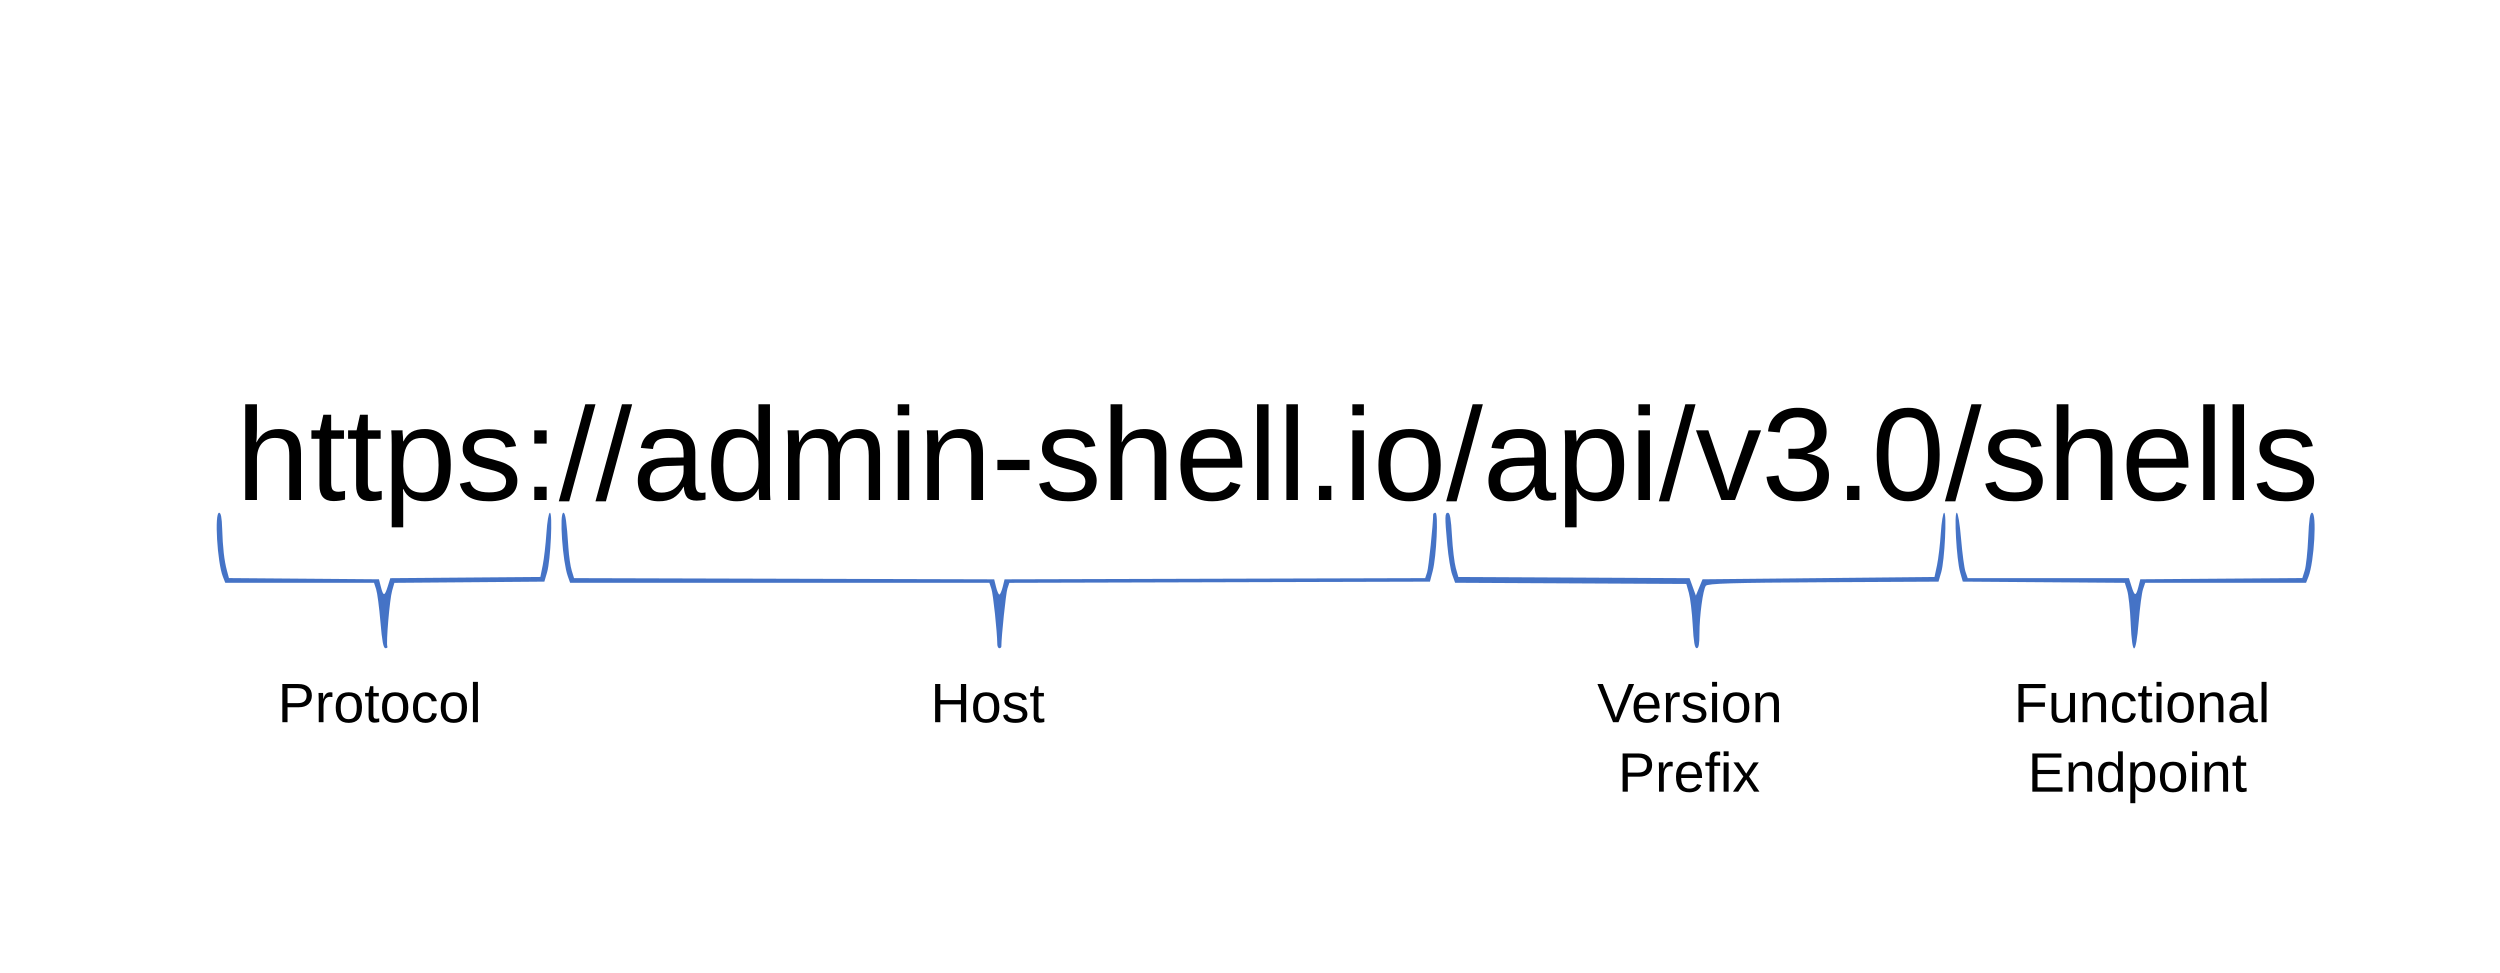
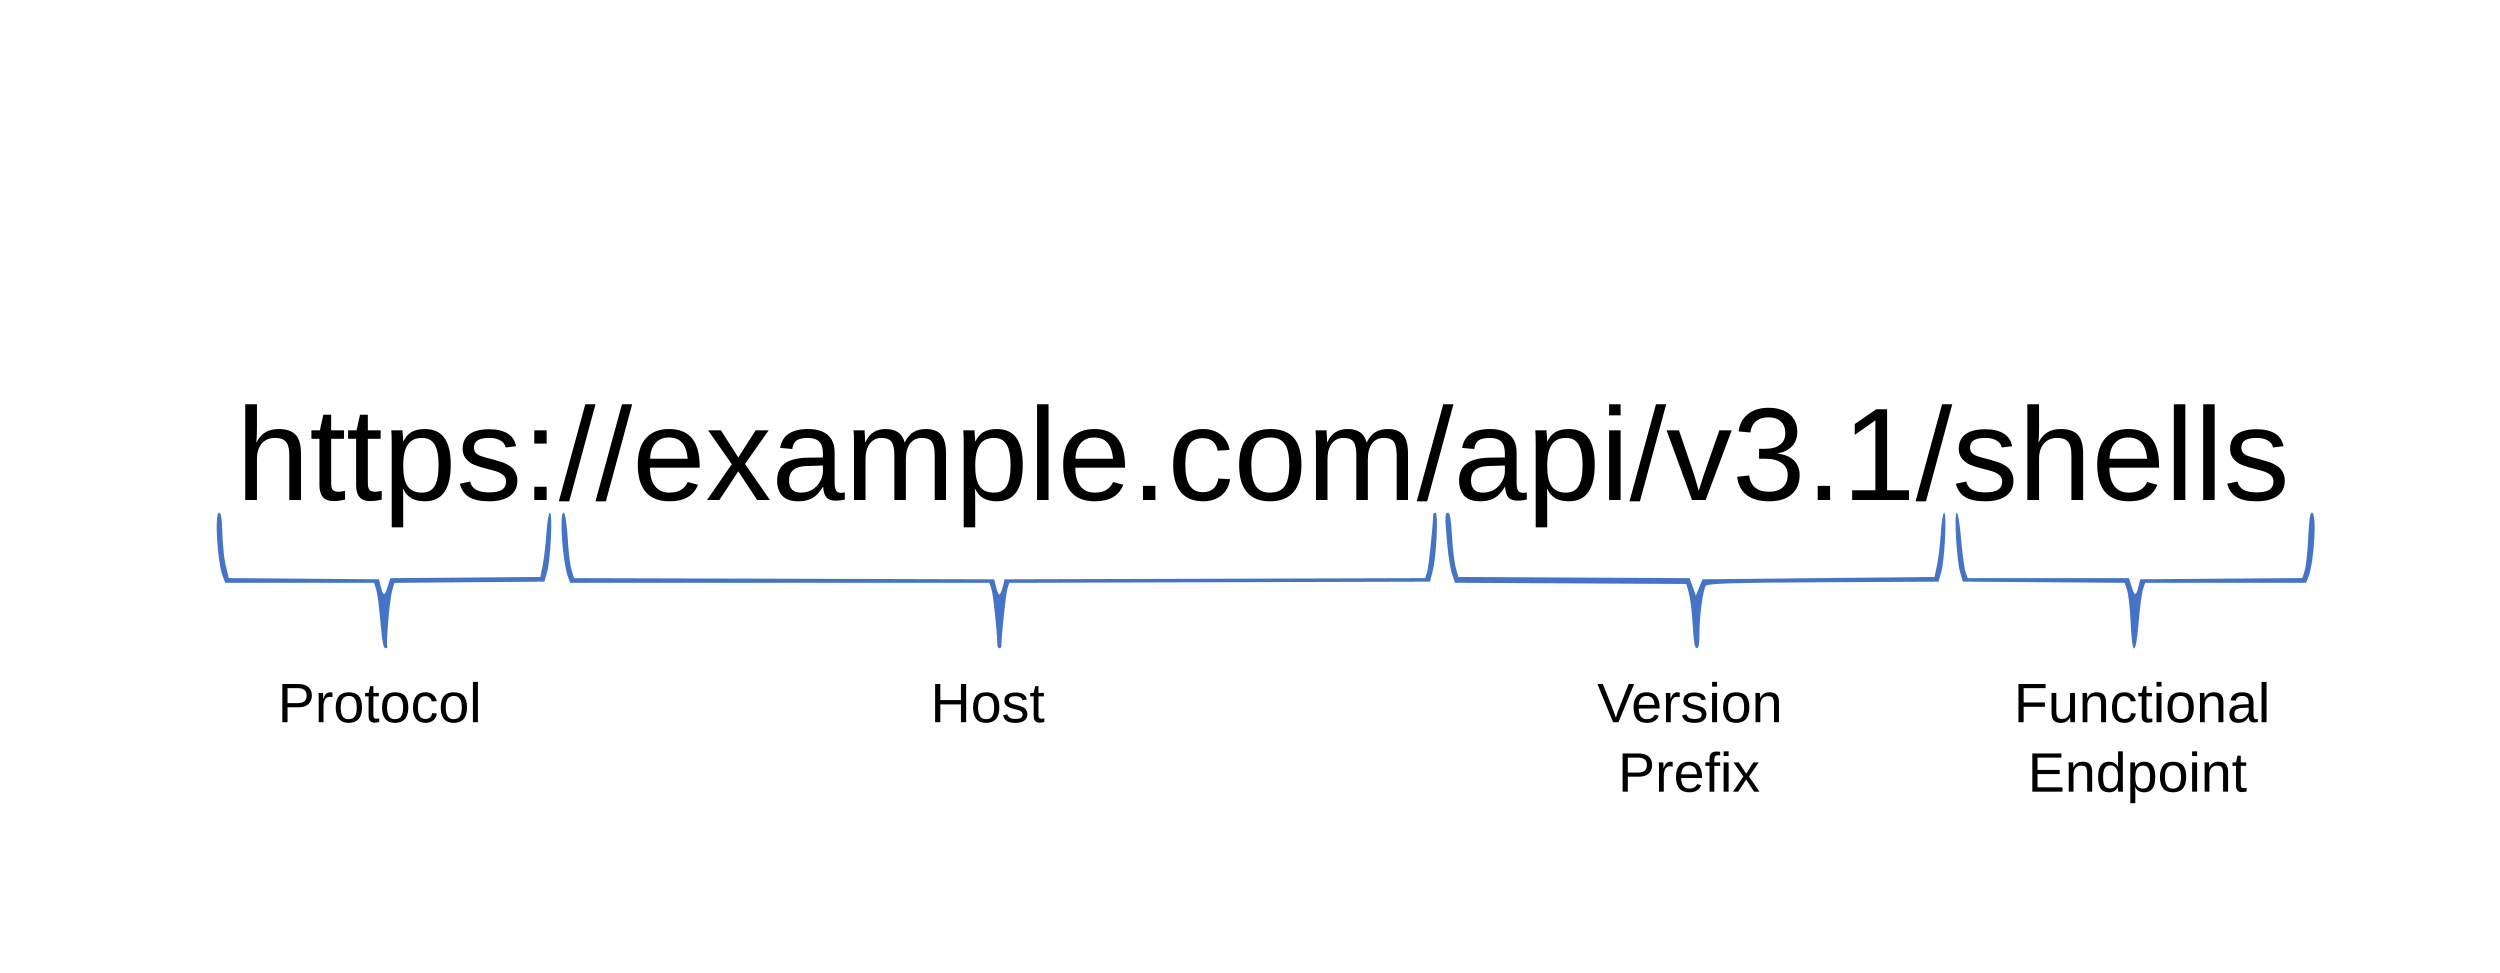
<svg xmlns="http://www.w3.org/2000/svg" width="180" height="70">
-   <text x="17" y="36" font-family="Arial" font-size="9.5" fill="black">https://admin-shell.io/api/v3.0/shells</text>
+   <text x="17" y="36" font-family="Arial" font-size="9.5" fill="black">https://example.com/api/v3.1/shells</text>
  <path style="fill:#4573C6;stroke-width:0.156" d="m 27.391,44.776 c -0.088,-1.042 -0.228,-2.101 -0.311,-2.354 l -0.151,-0.46 h -5.355 -5.355 l -0.171,-0.434 c -0.406,-1.031 -0.617,-4.611 -0.272,-4.611 0.128,0 0.196,0.35 0.22,1.135 0.043,1.372 0.147,2.298 0.342,3.025 l 0.146,0.544 5.401,0.044 5.401,0.044 0.139,0.547 c 0.177,0.695 0.267,0.687 0.494,-0.04 l 0.183,-0.587 5.402,-0.044 5.402,-0.044 0.169,-0.841 c 0.093,-0.462 0.213,-1.503 0.267,-2.312 0.056,-0.845 0.163,-1.471 0.251,-1.471 0.212,0 0.051,3.42 -0.202,4.288 l -0.196,0.673 -5.4,0.044 -5.4,0.044 -0.162,0.568 c -0.176,0.616 -0.448,3.805 -0.343,4.011 0.036,0.069 -0.026,0.126 -0.137,0.126 -0.151,0 -0.242,-0.478 -0.362,-1.894 z m 44.414,1.6 c -0.012,-0.91 -0.296,-3.58 -0.422,-3.964 l -0.148,-0.45 H 56.141 41.048 l -0.165,-0.462 c -0.382,-1.071 -0.624,-4.582 -0.315,-4.582 0.141,0 0.235,0.656 0.358,2.522 0.04,0.601 0.147,1.339 0.239,1.639 l 0.166,0.546 15.125,0.043 15.125,0.043 0.135,0.547 c 0.074,0.301 0.182,0.547 0.239,0.547 0.057,0 0.164,-0.246 0.239,-0.547 l 0.135,-0.547 15.142,-0.043 15.142,-0.043 0.139,-0.422 c 0.107,-0.325 0.434,-3.455 0.435,-4.159 5e-5,-0.069 0.075,-0.126 0.166,-0.126 0.222,0 0.072,3.167 -0.199,4.204 l -0.198,0.757 -15.142,0.043 -15.142,0.043 -0.139,0.422 c -0.107,0.326 -0.434,3.455 -0.435,4.159 -5.6e-5,0.069 -0.065,0.126 -0.145,0.126 -0.08,0 -0.147,-0.132 -0.149,-0.294 z m 50.07,-1.374 c -0.052,-0.918 -0.176,-1.958 -0.277,-2.312 l -0.182,-0.644 -8.324,-0.043 -8.324,-0.043 -0.211,-0.584 c -0.116,-0.321 -0.275,-1.286 -0.353,-2.143 -0.188,-2.063 -0.182,-2.315 0.049,-2.315 0.145,0 0.221,0.434 0.29,1.668 0.052,0.918 0.176,1.958 0.277,2.312 l 0.182,0.644 8.324,0.043 8.324,0.043 0.226,0.627 0.226,0.627 0.239,-0.586 0.239,-0.586 8.352,-0.084 8.352,-0.084 0.179,-0.84 c 0.098,-0.462 0.222,-1.502 0.275,-2.312 0.053,-0.81 0.161,-1.472 0.241,-1.472 0.205,0 0.036,3.445 -0.21,4.288 l -0.196,0.673 -8.299,0.043 c -6.516,0.034 -8.332,0.089 -8.453,0.258 -0.209,0.292 -0.458,2.157 -0.46,3.44 -0.002,0.769 -0.053,1.051 -0.197,1.051 -0.145,0 -0.221,-0.434 -0.29,-1.668 z m 31.534,-0.14 c -0.044,-0.994 -0.158,-2.053 -0.252,-2.352 l -0.171,-0.545 -5.833,-0.044 -5.833,-0.044 -0.192,-0.673 c -0.257,-0.899 -0.447,-4.288 -0.241,-4.288 0.089,0 0.22,0.793 0.312,1.892 0.088,1.04 0.23,2.1 0.317,2.354 l 0.158,0.462 h 5.805 5.805 l 0.184,0.589 c 0.228,0.729 0.318,0.737 0.495,0.042 l 0.139,-0.547 5.833,-0.044 5.833,-0.044 0.171,-0.545 c 0.094,-0.3 0.208,-1.358 0.252,-2.352 0.061,-1.365 0.129,-1.808 0.278,-1.808 0.357,0 0.157,3.553 -0.26,4.611 l -0.171,0.434 h -5.791 -5.791 l -0.157,0.462 c -0.086,0.254 -0.227,1.314 -0.313,2.354 -0.208,2.513 -0.469,2.551 -0.579,0.084 z" />
  <text x="20" y="52" font-family="Arial" font-size="4" fill="black">Protocol</text>
  <text x="67" y="52" font-family="Arial" font-size="4" fill="black">Host</text>
  <text x="115" y="52" font-family="Arial" font-size="4" fill="black">Version</text>
  <text x="116.5" y="57" font-family="Arial" font-size="4" fill="black">Prefix</text>
  <text x="145" y="52" font-family="Arial" font-size="4" fill="black">Functional</text>
  <text x="146" y="57" font-family="Arial" font-size="4" fill="black">Endpoint</text>
</svg>
